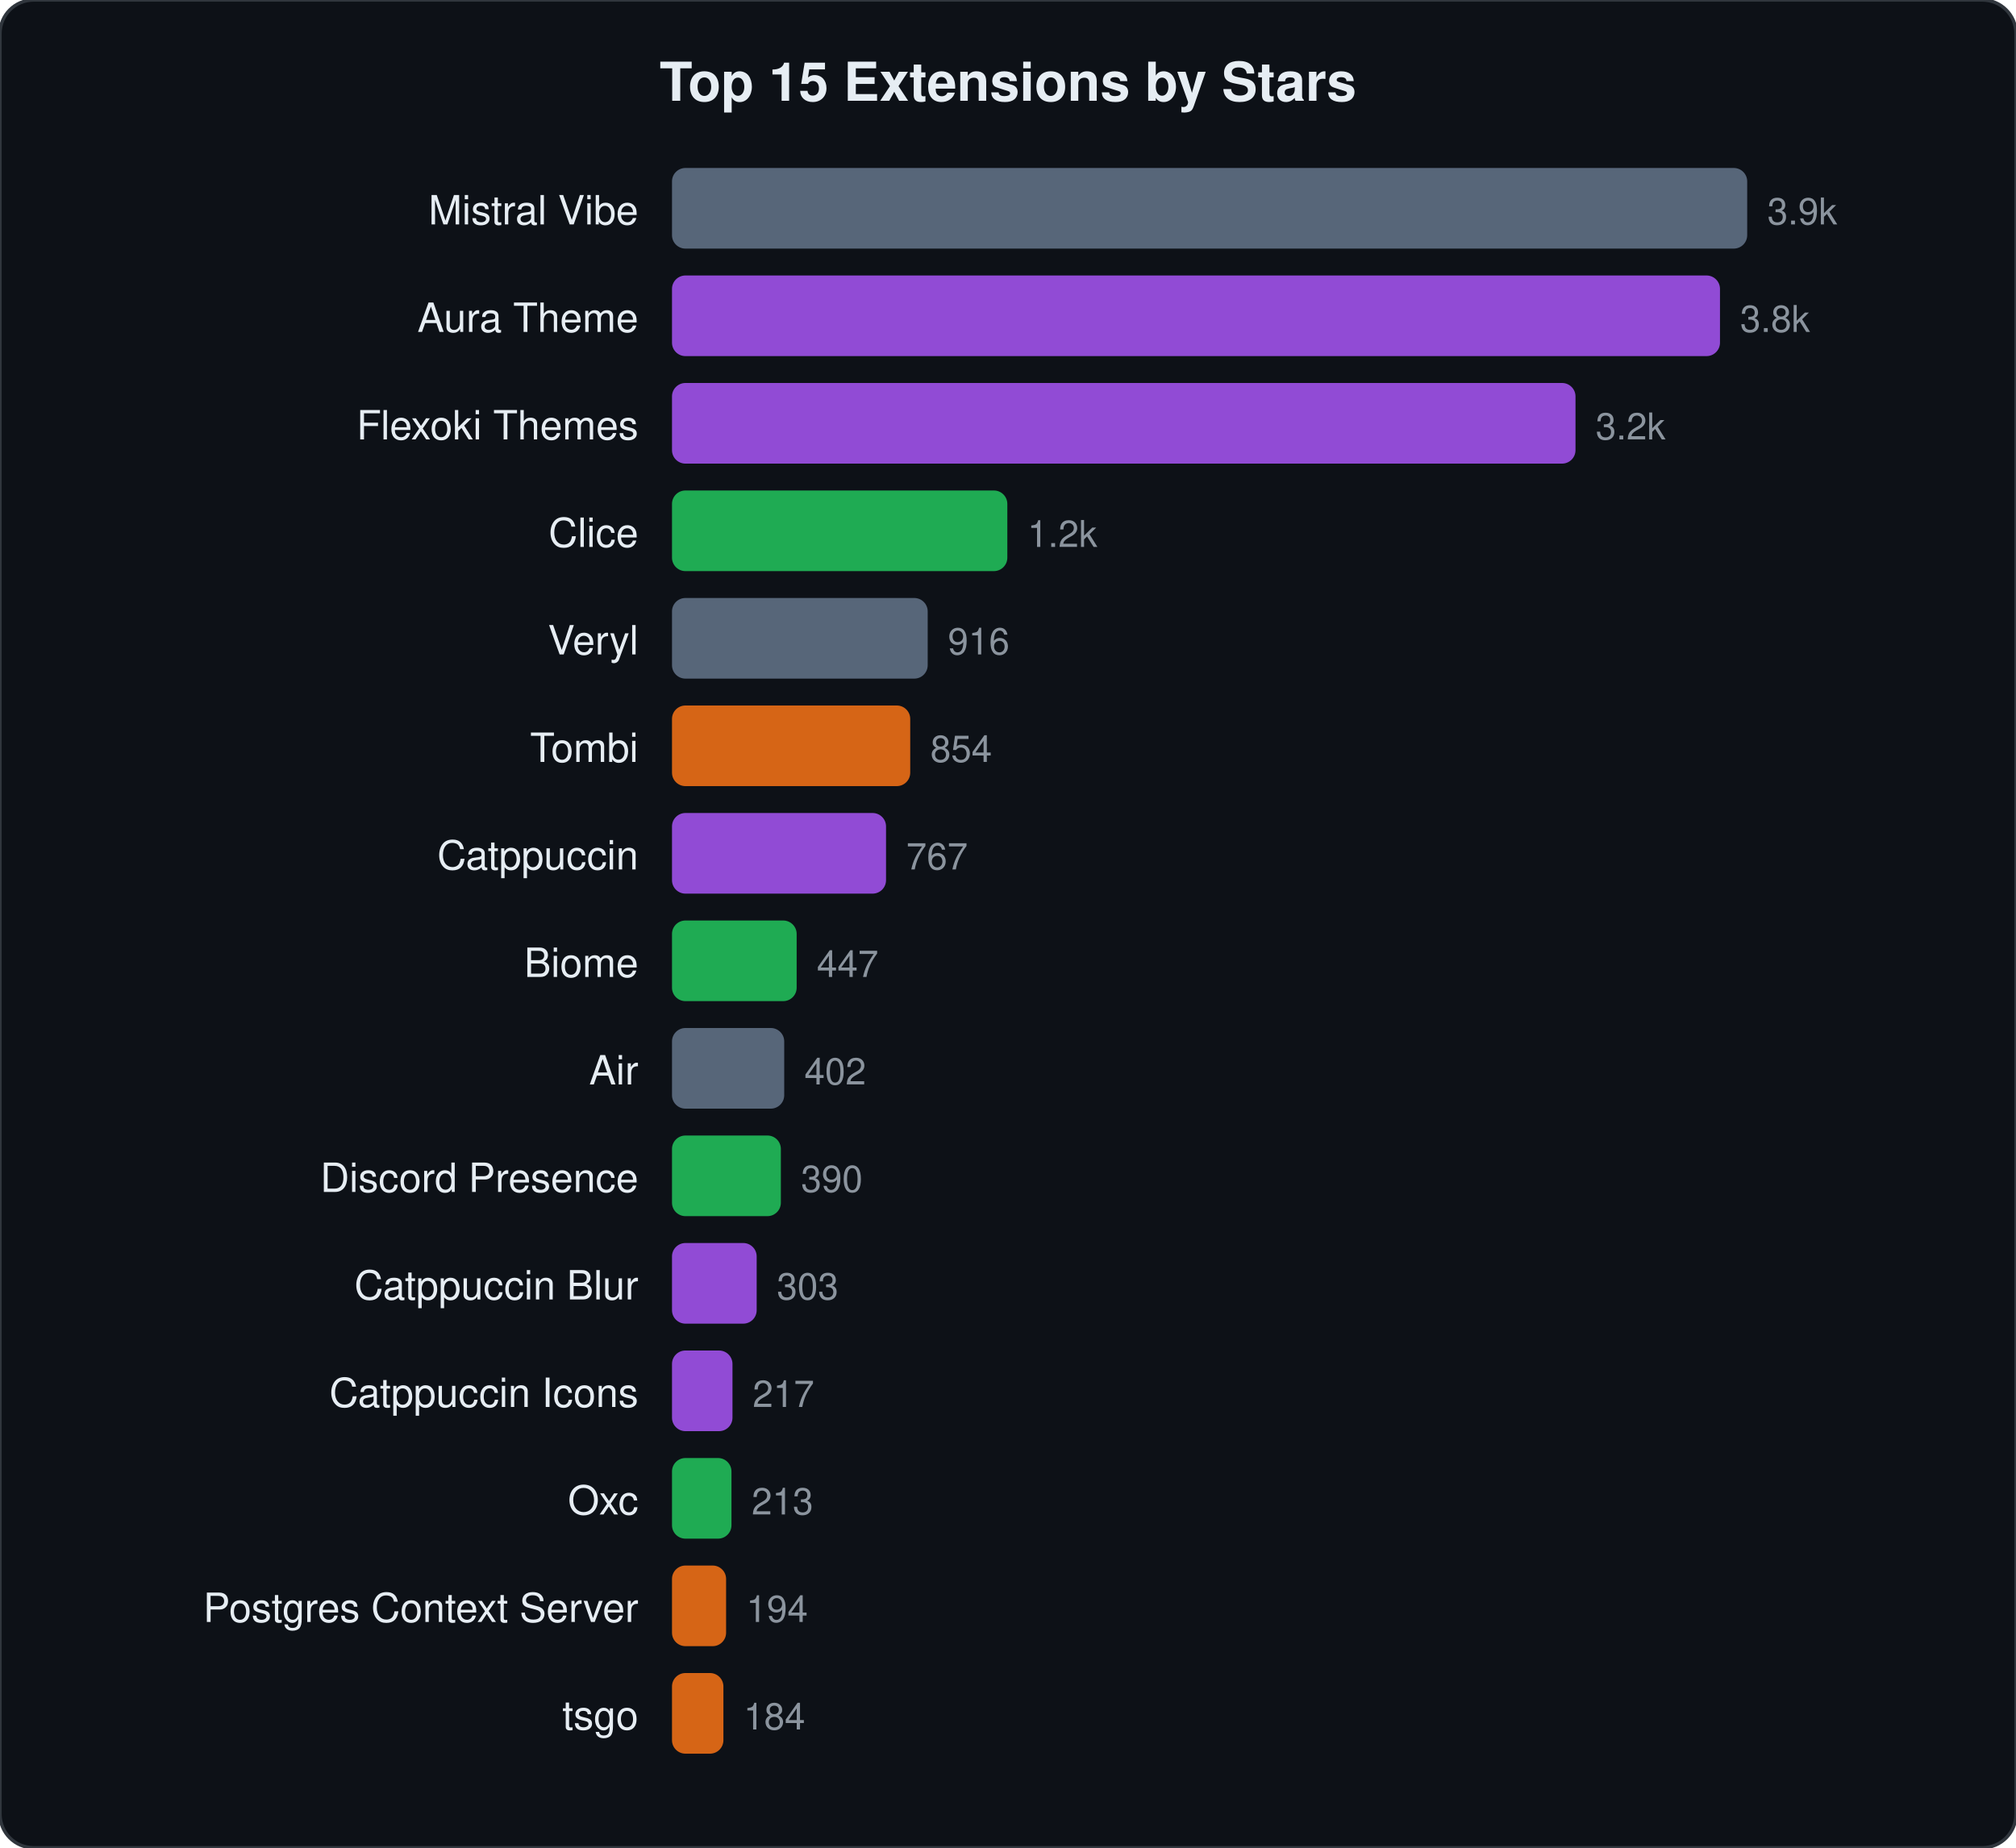
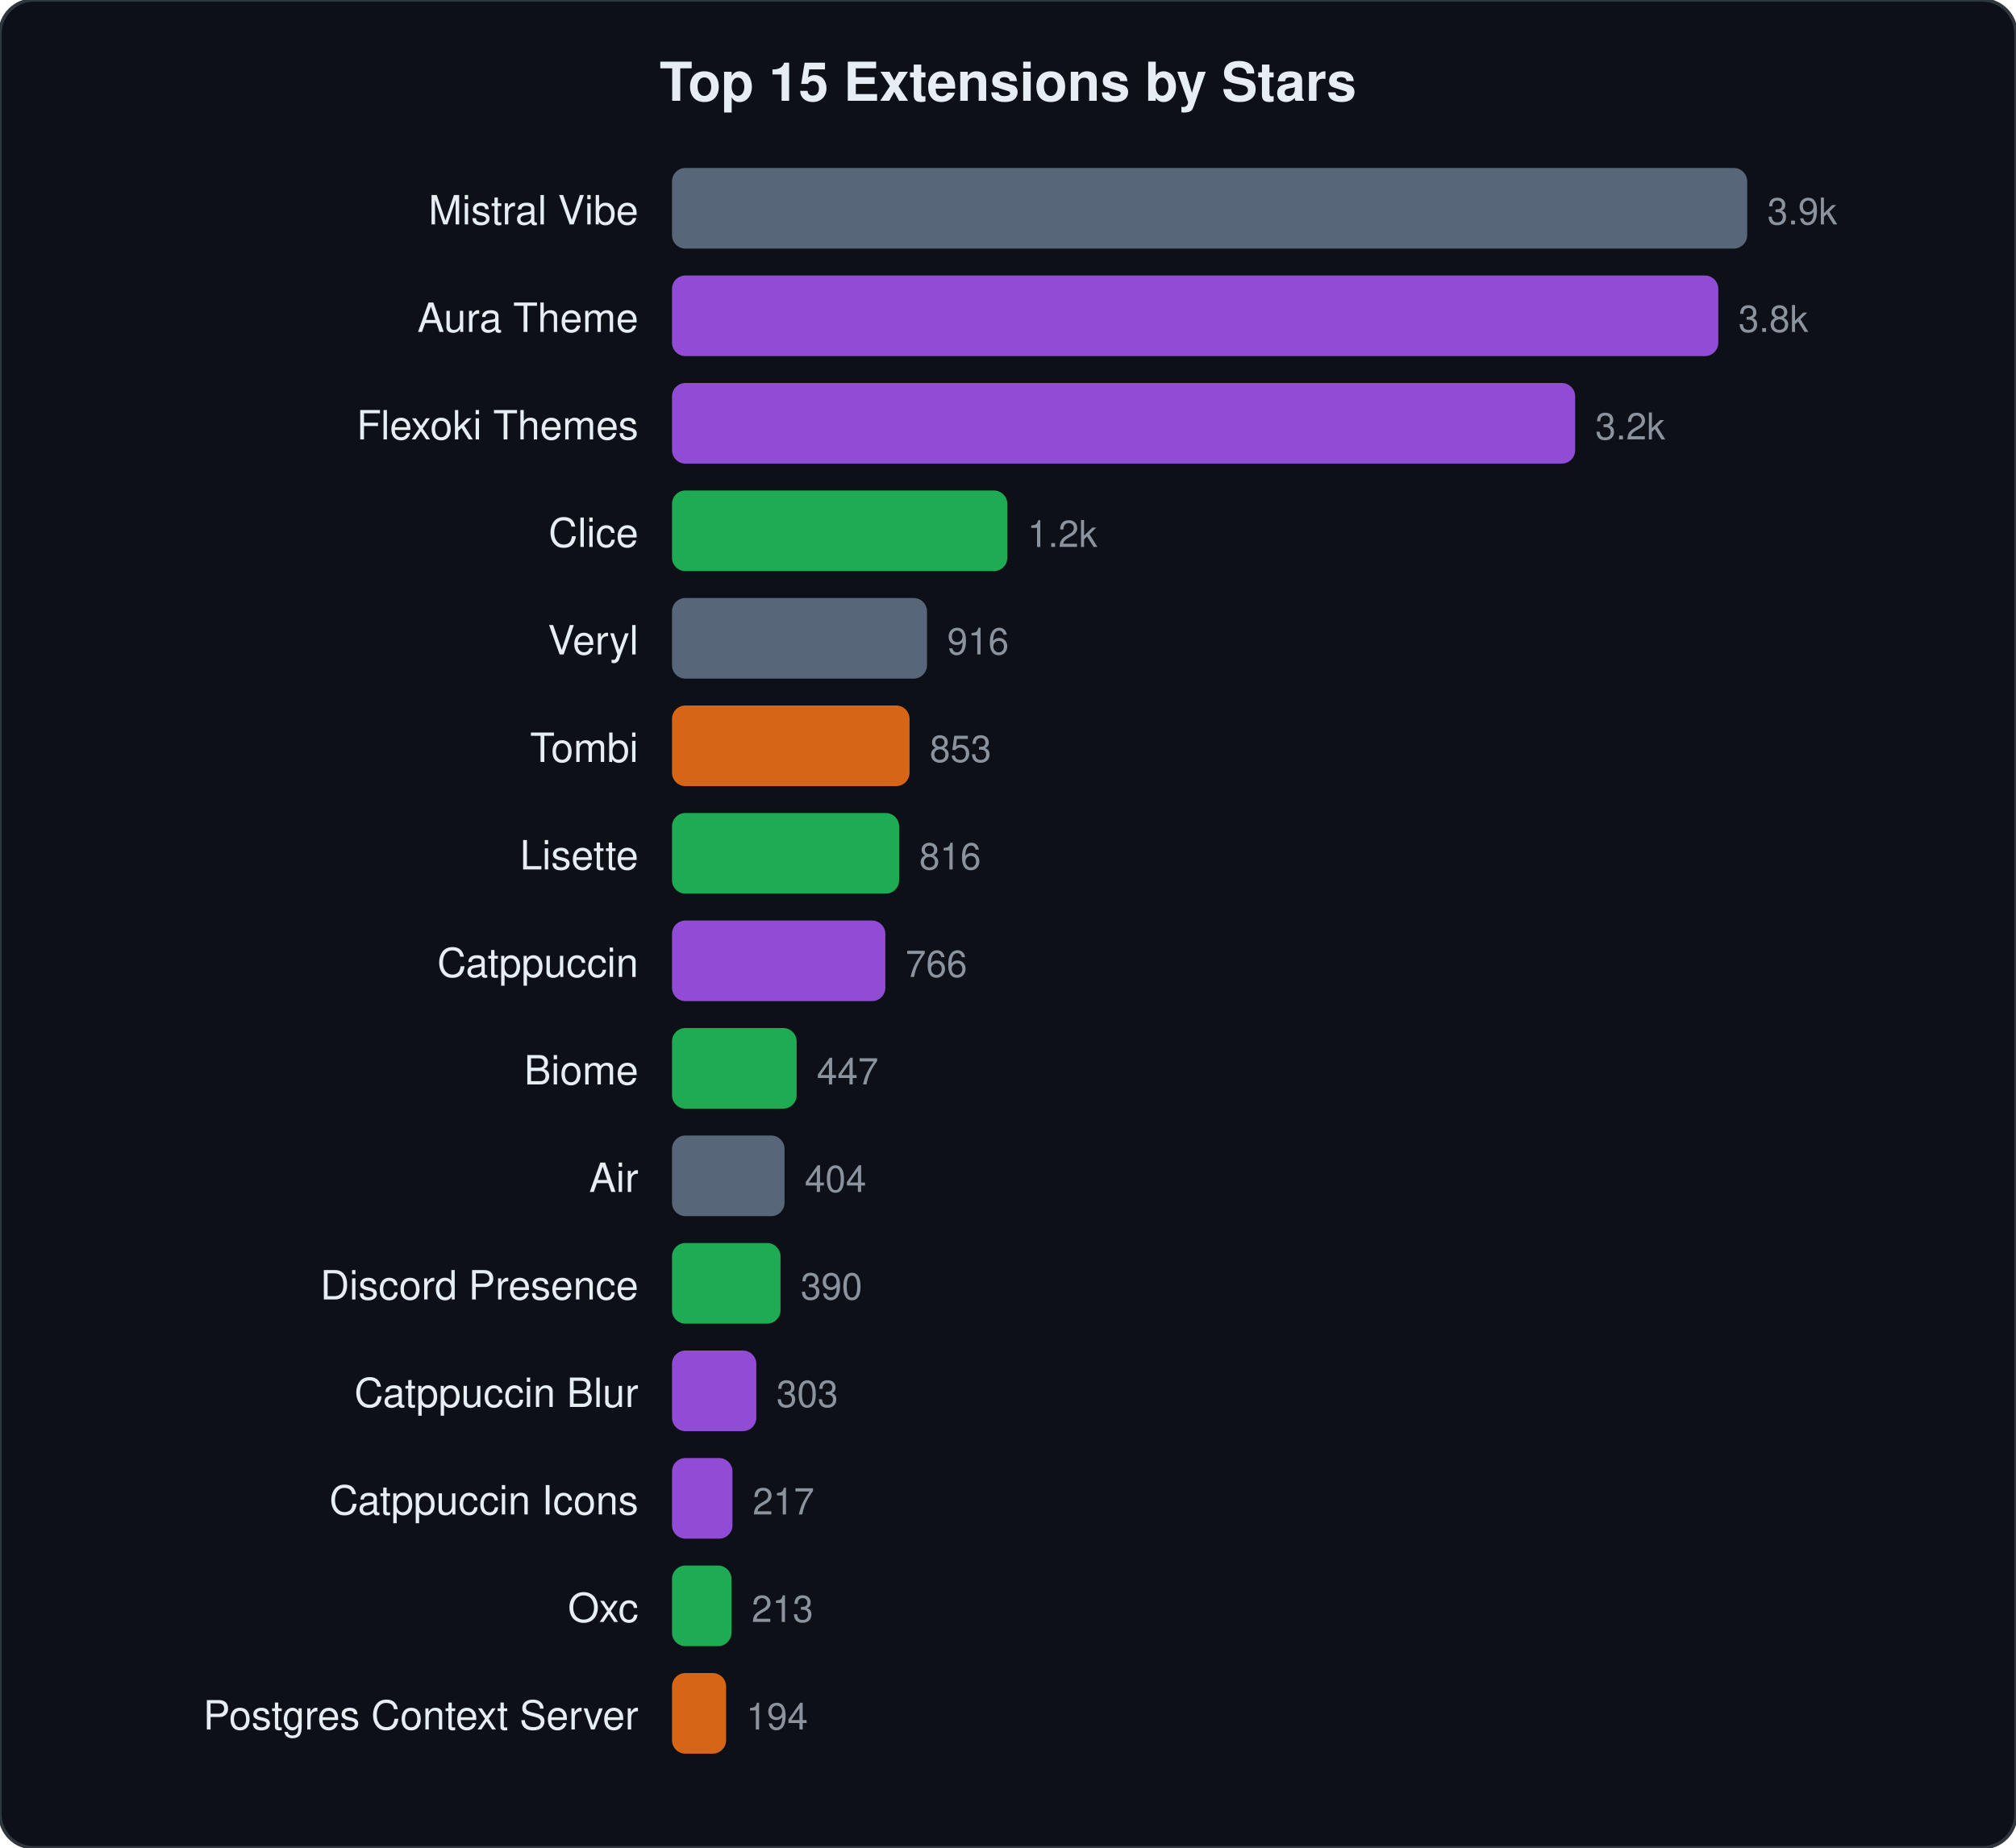
<svg xmlns="http://www.w3.org/2000/svg" viewBox="0 0 600 550" width="600" height="550">
  <style>text{font-family:-apple-system,BlinkMacSystemFont,"Segoe UI",Helvetica,Arial,sans-serif;fill:#e6edf3}.name{font-size:12px}.stars{font-size:11px;fill:#8b949e}.title{font-size:16px;font-weight:600}</style>
  <rect width="600" height="550" rx="10" fill="#0d1117" stroke="#30363d" stroke-width="1" />
  <text x="300" y="30" text-anchor="middle" class="title">Top 15 Extensions by Stars</text>
  <text x="190" y="66.8" text-anchor="end" class="name">Mistral Vibe</text>
  <rect x="200" y="50.0" width="320.0" height="24" rx="4" fill="#64748b" opacity="0.85" />
  <text x="526.0" y="66.8" class="stars">3.9k</text>
  <text x="190" y="98.8" text-anchor="end" class="name">Aura Theme</text>
-   <rect x="200" y="82.0" width="311.9" height="24" rx="4" fill="#a855f7" opacity="0.85" />
-   <text x="517.9" y="98.8" class="stars">3.8k</text>
+   <rect x="200" y="82.0" width="311.4" height="24" rx="4" fill="#a855f7" opacity="0.85" />
+   <text x="517.4" y="98.8" class="stars">3.8k</text>
  <text x="190" y="130.8" text-anchor="end" class="name">Flexoki Themes</text>
-   <rect x="200" y="114.0" width="268.9" height="24" rx="4" fill="#a855f7" opacity="0.85" />
-   <text x="474.9" y="130.8" class="stars">3.2k</text>
+   <rect x="200" y="114.0" width="268.8" height="24" rx="4" fill="#a855f7" opacity="0.85" />
+   <text x="474.8" y="130.8" class="stars">3.2k</text>
  <text x="190" y="162.8" text-anchor="end" class="name">Clice</text>
  <rect x="200" y="146.0" width="99.8" height="24" rx="4" fill="#22c55e" opacity="0.85" />
  <text x="305.8" y="162.8" class="stars">1.2k</text>
  <text x="190" y="194.8" text-anchor="end" class="name">Veryl</text>
-   <rect x="200" y="178.0" width="76.1" height="24" rx="4" fill="#64748b" opacity="0.85" />
-   <text x="282.1" y="194.8" class="stars">916</text>
+   <rect x="200" y="178.0" width="75.9" height="24" rx="4" fill="#64748b" opacity="0.85" />
+   <text x="281.9" y="194.8" class="stars">916</text>
  <text x="190" y="226.8" text-anchor="end" class="name">Tombi</text>
-   <rect x="200" y="210.0" width="70.9" height="24" rx="4" fill="#f97316" opacity="0.85" />
-   <text x="276.9" y="226.8" class="stars">854</text>
-   <text x="190" y="258.8" text-anchor="end" class="name">Catppuccin</text>
-   <rect x="200" y="242.0" width="63.7" height="24" rx="4" fill="#a855f7" opacity="0.85" />
-   <text x="269.7" y="258.8" class="stars">767</text>
-   <text x="190" y="290.8" text-anchor="end" class="name">Biome</text>
-   <rect x="200" y="274.0" width="37.1" height="24" rx="4" fill="#22c55e" opacity="0.85" />
-   <text x="243.1" y="290.8" class="stars">447</text>
-   <text x="190" y="322.8" text-anchor="end" class="name">Air</text>
-   <rect x="200" y="306.0" width="33.4" height="24" rx="4" fill="#64748b" opacity="0.85" />
-   <text x="239.4" y="322.8" class="stars">402</text>
-   <text x="190" y="354.8" text-anchor="end" class="name">Discord Presence</text>
-   <rect x="200" y="338.0" width="32.4" height="24" rx="4" fill="#22c55e" opacity="0.85" />
-   <text x="238.4" y="354.8" class="stars">390</text>
-   <text x="190" y="386.8" text-anchor="end" class="name">Catppuccin Blur</text>
-   <rect x="200" y="370.0" width="25.2" height="24" rx="4" fill="#a855f7" opacity="0.85" />
-   <text x="231.2" y="386.8" class="stars">303</text>
-   <text x="190" y="418.8" text-anchor="end" class="name">Catppuccin Icons</text>
-   <rect x="200" y="402.0" width="18.0" height="24" rx="4" fill="#a855f7" opacity="0.85" />
-   <text x="224.0" y="418.8" class="stars">217</text>
-   <text x="190" y="450.8" text-anchor="end" class="name">Oxc</text>
-   <rect x="200" y="434.0" width="17.7" height="24" rx="4" fill="#22c55e" opacity="0.85" />
-   <text x="223.7" y="450.8" class="stars">213</text>
-   <text x="190" y="482.8" text-anchor="end" class="name">Postgres Context Server</text>
-   <rect x="200" y="466.0" width="16.1" height="24" rx="4" fill="#f97316" opacity="0.85" />
-   <text x="222.1" y="482.8" class="stars">194</text>
-   <text x="190" y="514.8" text-anchor="end" class="name">tsgo</text>
-   <rect x="200" y="498.0" width="15.3" height="24" rx="4" fill="#f97316" opacity="0.85" />
-   <text x="221.3" y="514.8" class="stars">184</text>
+   <rect x="200" y="210.0" width="70.7" height="24" rx="4" fill="#f97316" opacity="0.85" />
+   <text x="276.7" y="226.8" class="stars">853</text>
+   <text x="190" y="258.8" text-anchor="end" class="name">Lisette</text>
+   <rect x="200" y="242.0" width="67.6" height="24" rx="4" fill="#22c55e" opacity="0.85" />
+   <text x="273.6" y="258.8" class="stars">816</text>
+   <text x="190" y="290.8" text-anchor="end" class="name">Catppuccin</text>
+   <rect x="200" y="274.0" width="63.5" height="24" rx="4" fill="#a855f7" opacity="0.85" />
+   <text x="269.5" y="290.8" class="stars">766</text>
+   <text x="190" y="322.8" text-anchor="end" class="name">Biome</text>
+   <rect x="200" y="306.0" width="37.1" height="24" rx="4" fill="#22c55e" opacity="0.85" />
+   <text x="243.1" y="322.8" class="stars">447</text>
+   <text x="190" y="354.8" text-anchor="end" class="name">Air</text>
+   <rect x="200" y="338.0" width="33.5" height="24" rx="4" fill="#64748b" opacity="0.85" />
+   <text x="239.5" y="354.8" class="stars">404</text>
+   <text x="190" y="386.8" text-anchor="end" class="name">Discord Presence</text>
+   <rect x="200" y="370.0" width="32.3" height="24" rx="4" fill="#22c55e" opacity="0.85" />
+   <text x="238.3" y="386.8" class="stars">390</text>
+   <text x="190" y="418.8" text-anchor="end" class="name">Catppuccin Blur</text>
+   <rect x="200" y="402.0" width="25.1" height="24" rx="4" fill="#a855f7" opacity="0.85" />
+   <text x="231.1" y="418.8" class="stars">303</text>
+   <text x="190" y="450.8" text-anchor="end" class="name">Catppuccin Icons</text>
+   <rect x="200" y="434.0" width="18.0" height="24" rx="4" fill="#a855f7" opacity="0.85" />
+   <text x="224.0" y="450.8" class="stars">217</text>
+   <text x="190" y="482.8" text-anchor="end" class="name">Oxc</text>
+   <rect x="200" y="466.0" width="17.7" height="24" rx="4" fill="#22c55e" opacity="0.85" />
+   <text x="223.7" y="482.8" class="stars">213</text>
+   <text x="190" y="514.8" text-anchor="end" class="name">Postgres Context Server</text>
+   <rect x="200" y="498.0" width="16.1" height="24" rx="4" fill="#f97316" opacity="0.85" />
+   <text x="222.1" y="514.8" class="stars">194</text>
</svg>
